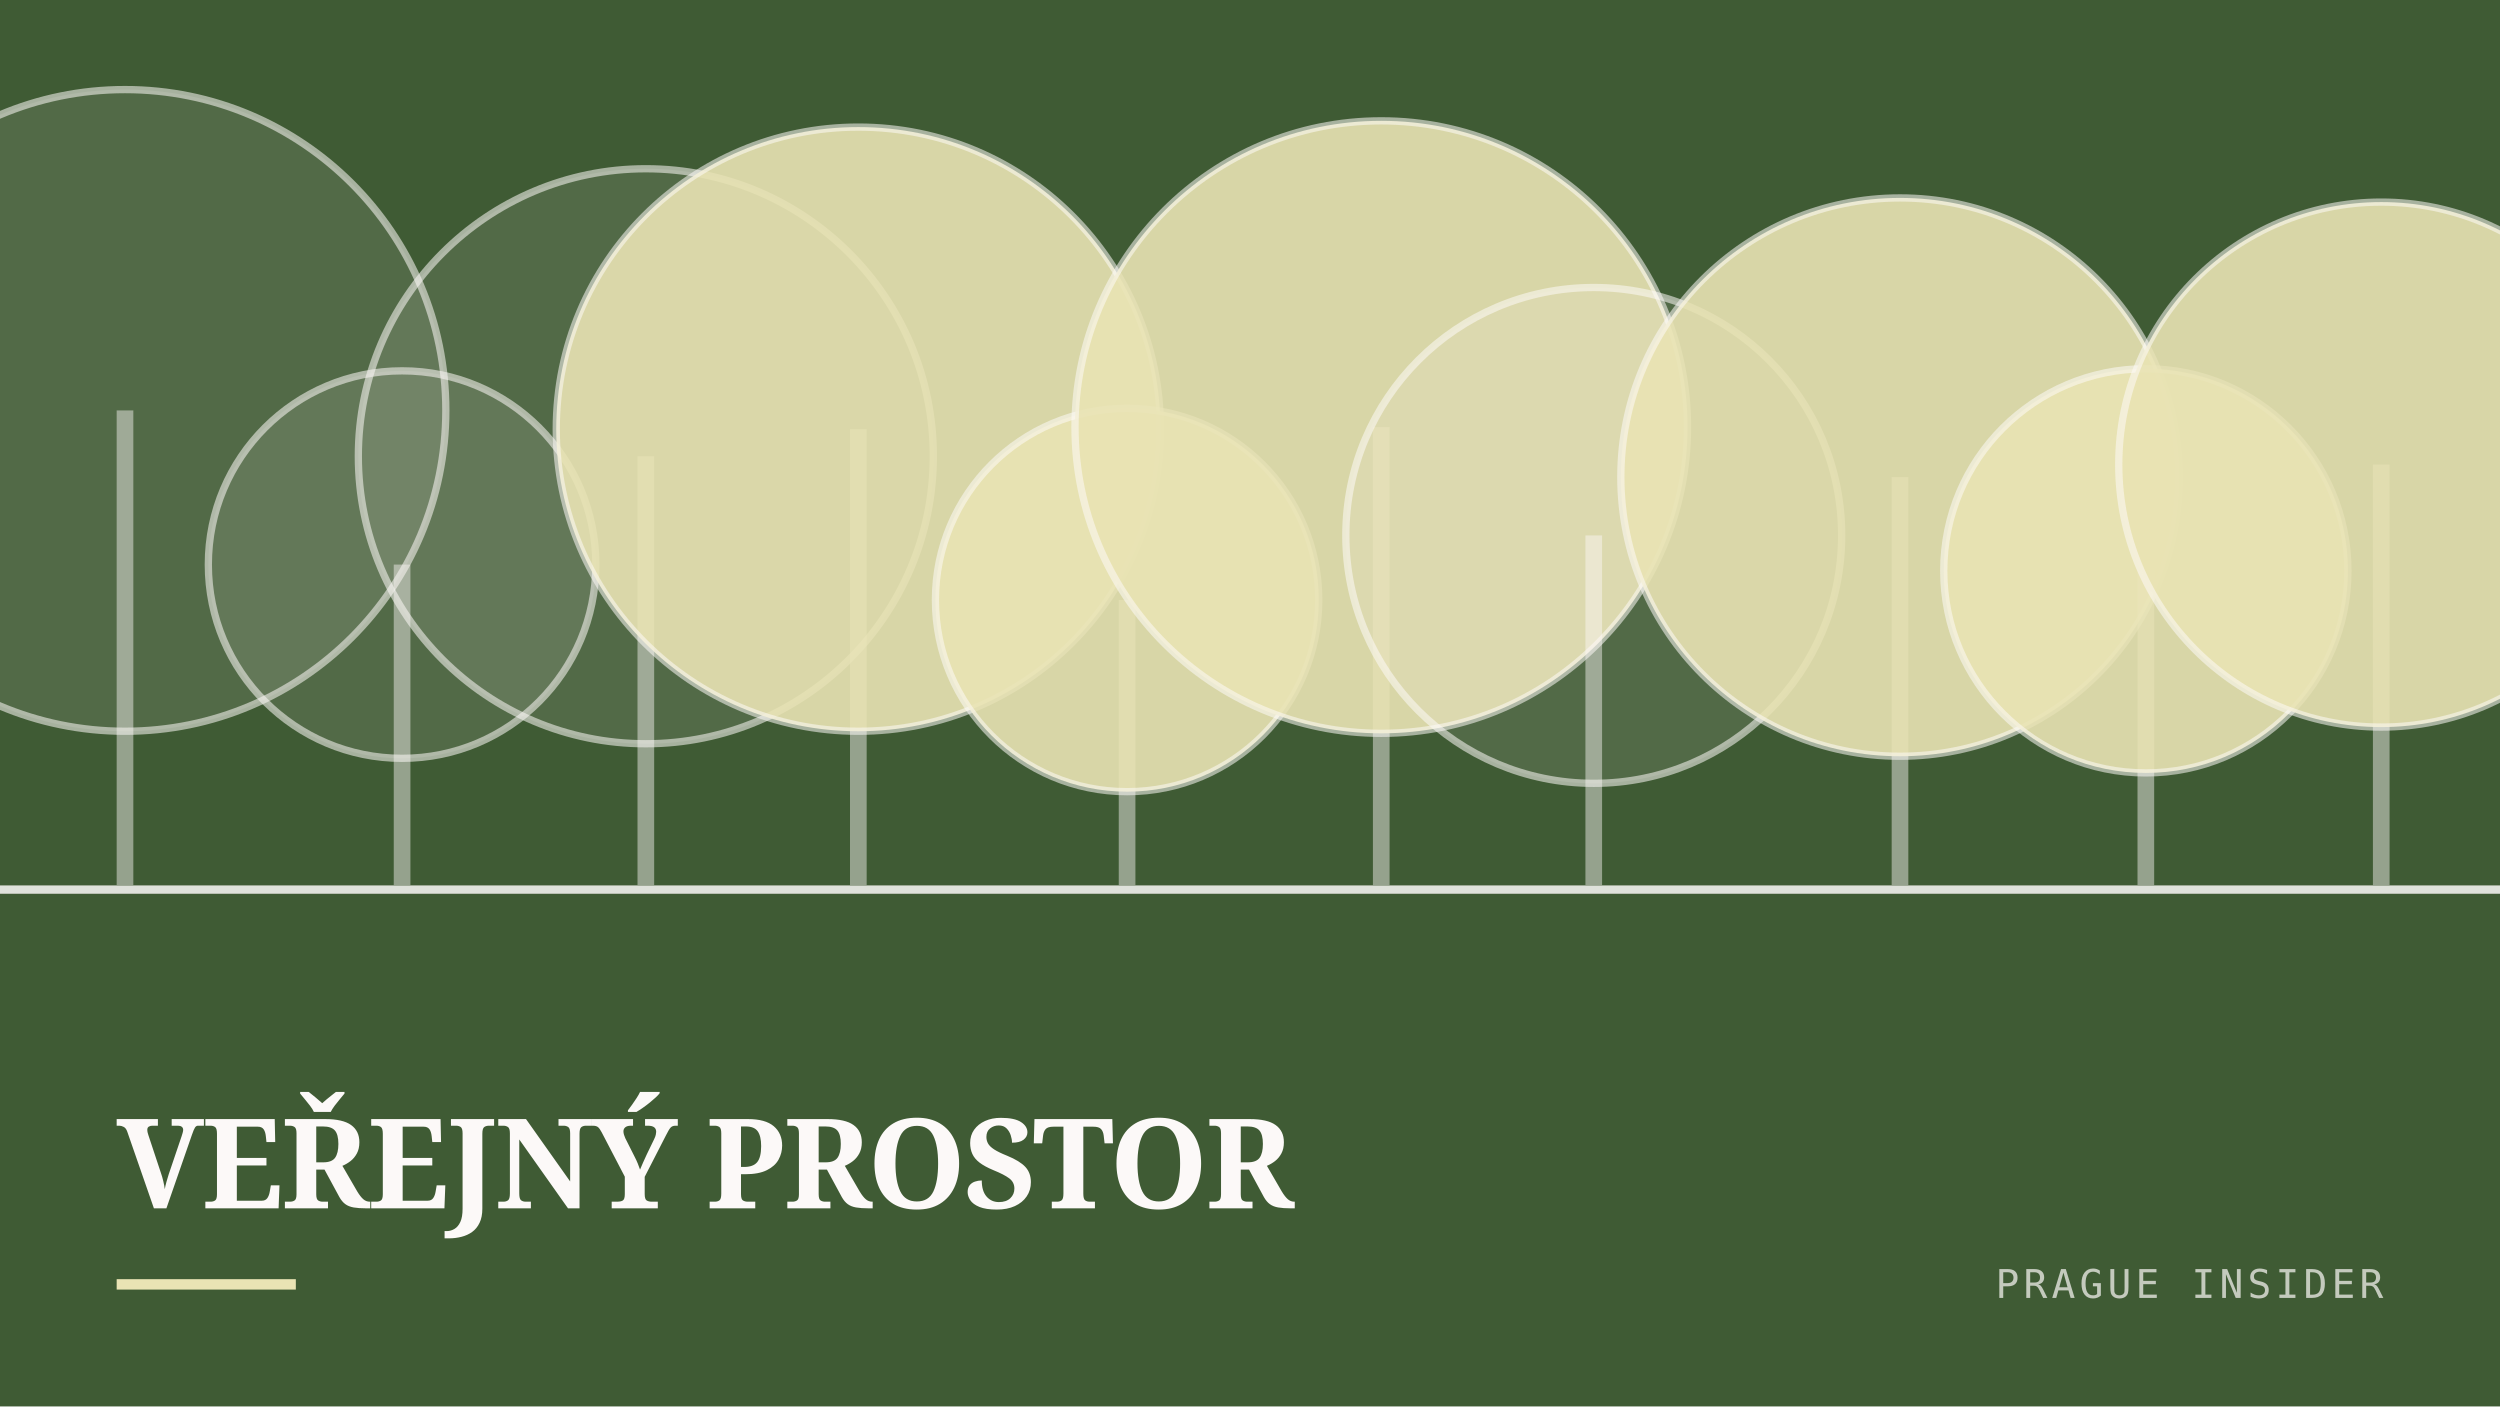
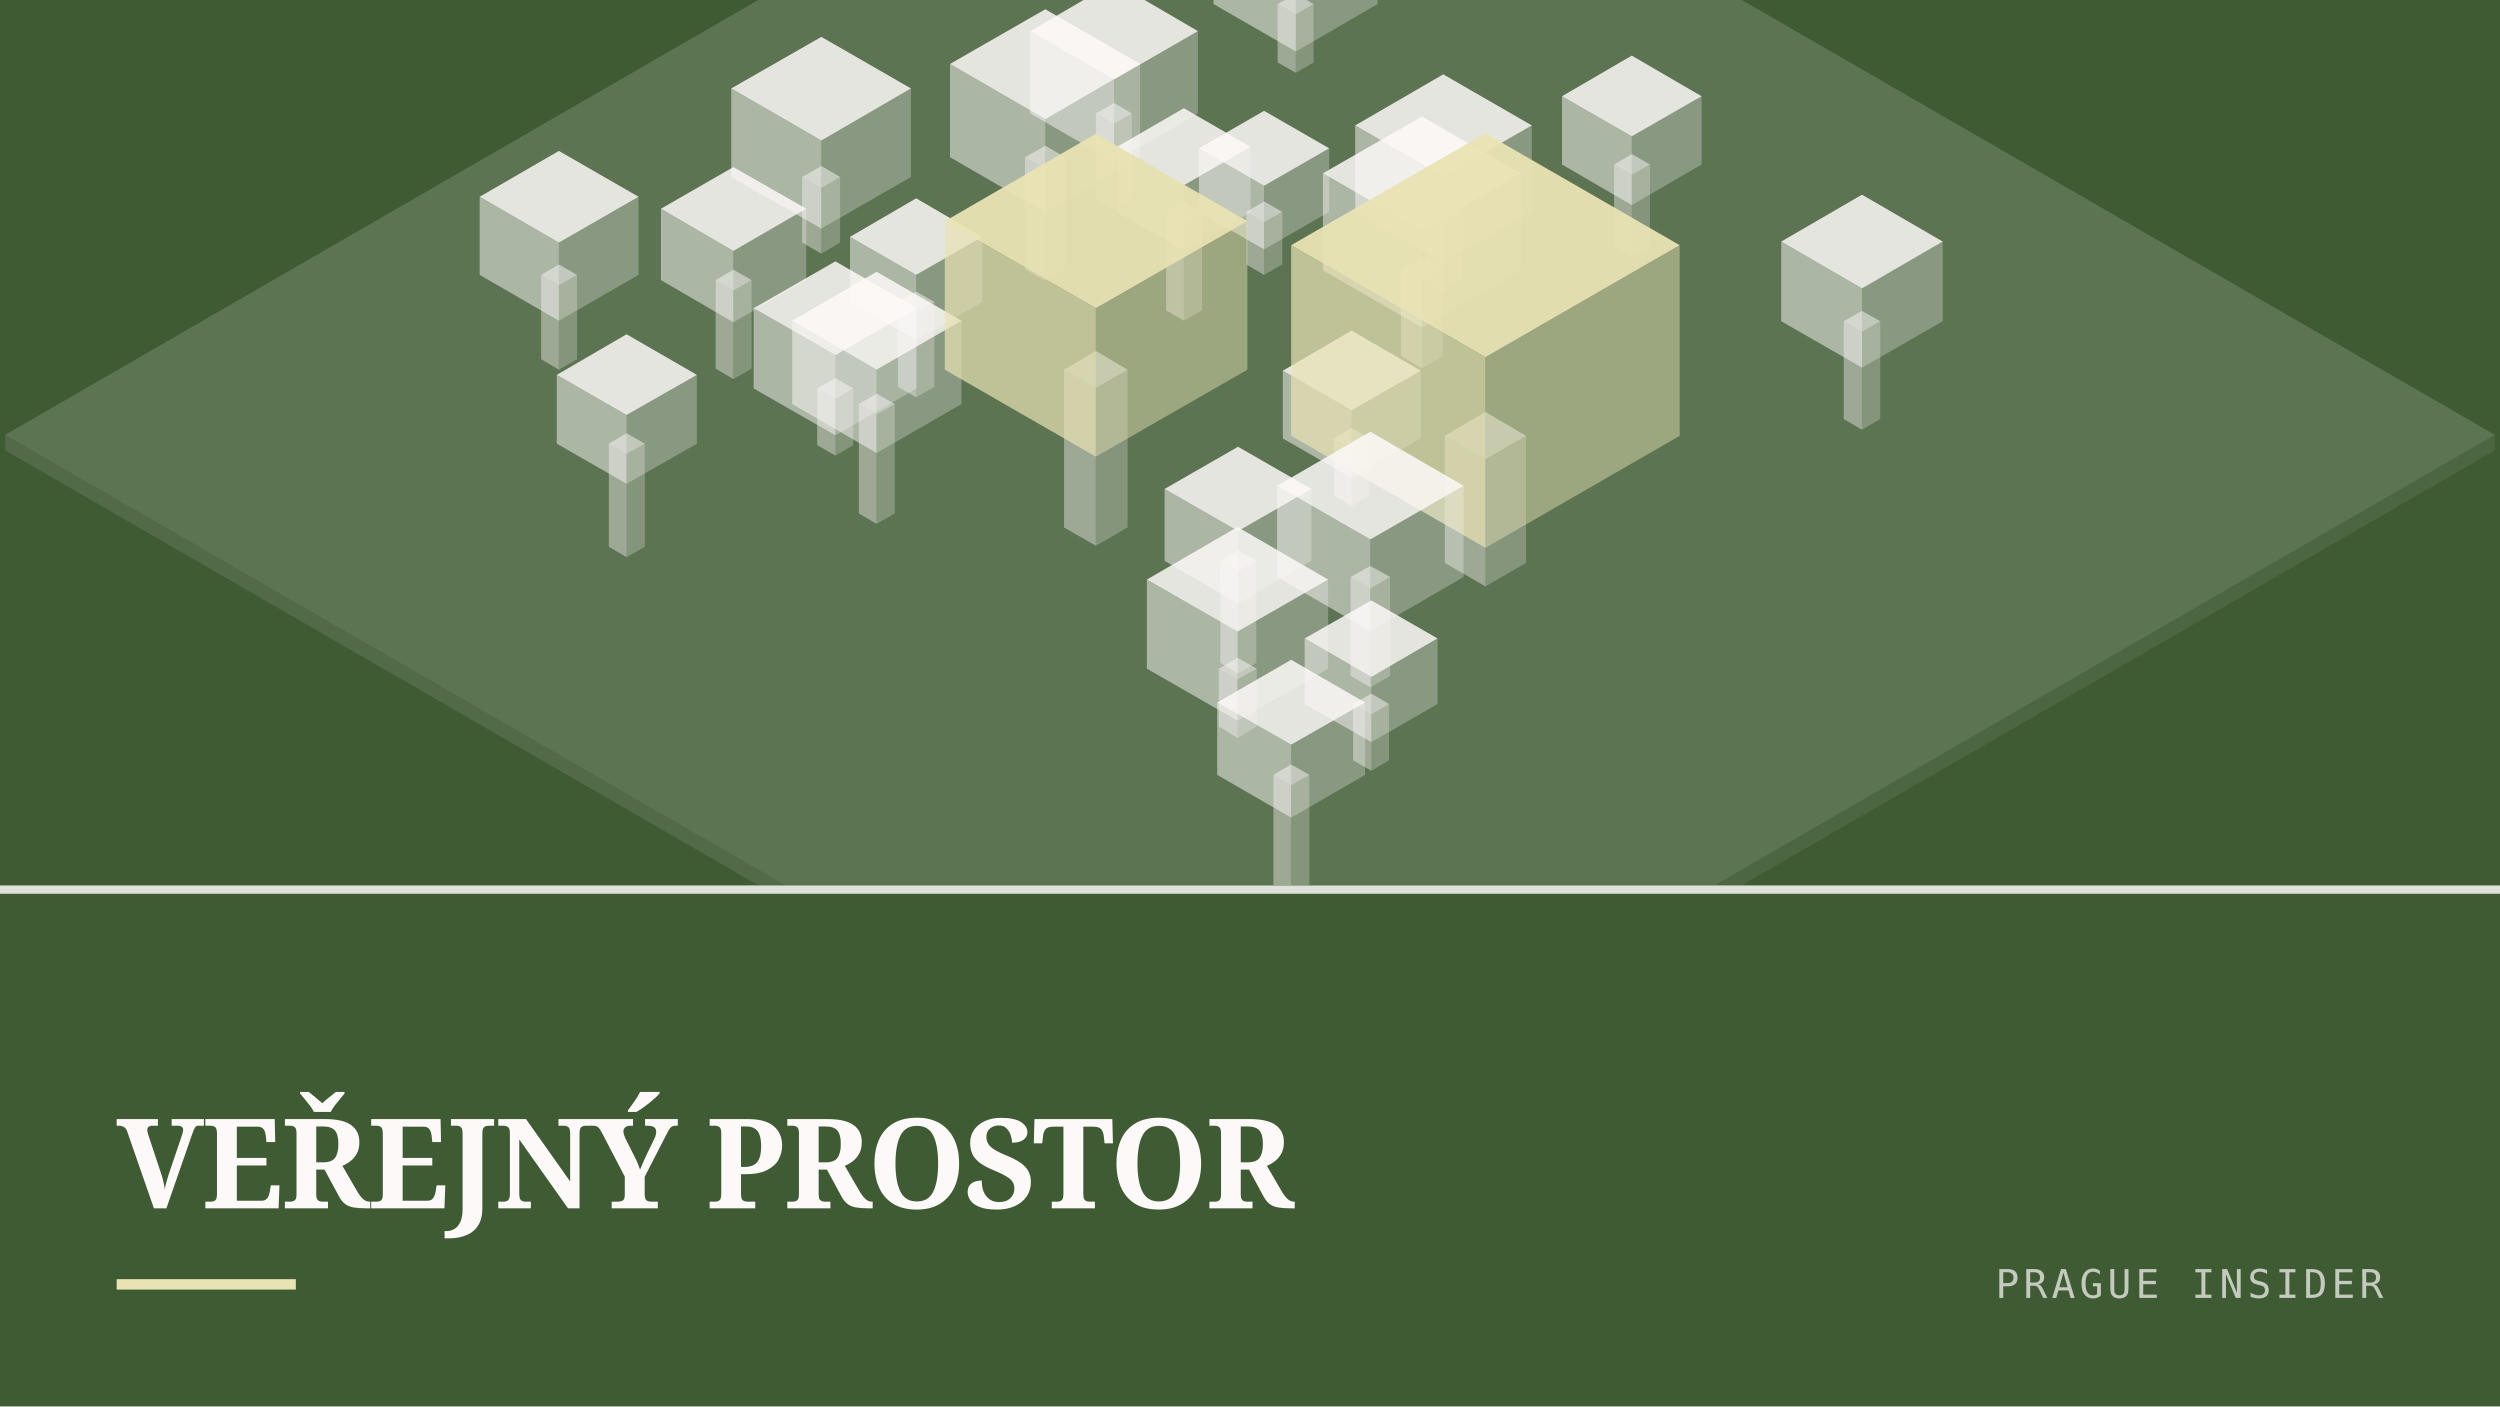
<svg xmlns="http://www.w3.org/2000/svg" viewBox="0 0 1200 675" width="1200" height="675" role="img" aria-label="Veřejný prostor">
  <defs>
-     <clipPath id="band-211774739">
+     <clipPath id="band-public-space-card">
      <rect x="0" y="0" width="1200" height="425" />
    </clipPath>
  </defs>
  <rect width="1200" height="675" fill="#3F5B34" />
-   <g clip-path="url(#band-211774739)">
-     <rect x="56" y="197" width="8" height="228" fill="#fcf9f8" opacity="0.45" />
-     <circle cx="60" cy="197" r="154" fill="#fcf9f8" fill-opacity="0.1" stroke="#fcf9f8" stroke-width="3.5" stroke-opacity="0.55" />
-     <rect x="189" y="271" width="8" height="154" fill="#fcf9f8" opacity="0.45" />
-     <circle cx="193" cy="271" r="93" fill="#fcf9f8" fill-opacity="0.1" stroke="#fcf9f8" stroke-width="3.5" stroke-opacity="0.55" />
-     <rect x="306" y="219" width="8" height="206" fill="#fcf9f8" opacity="0.45" />
-     <circle cx="310" cy="219" r="138" fill="#fcf9f8" fill-opacity="0.1" stroke="#fcf9f8" stroke-width="3.5" stroke-opacity="0.55" />
-     <rect x="408" y="206" width="8" height="219" fill="#fcf9f8" opacity="0.45" />
-     <circle cx="412" cy="206" r="145" fill="#E9E3B4" fill-opacity="0.9" stroke="#fcf9f8" stroke-width="3.5" stroke-opacity="0.55" />
-     <rect x="537" y="288" width="8" height="137" fill="#fcf9f8" opacity="0.45" />
-     <circle cx="541" cy="288" r="92" fill="#E9E3B4" fill-opacity="0.9" stroke="#fcf9f8" stroke-width="3.5" stroke-opacity="0.55" />
-     <rect x="659" y="205" width="8" height="220" fill="#fcf9f8" opacity="0.45" />
-     <circle cx="663" cy="205" r="147" fill="#E9E3B4" fill-opacity="0.9" stroke="#fcf9f8" stroke-width="3.5" stroke-opacity="0.55" />
-     <rect x="761" y="257" width="8" height="168" fill="#fcf9f8" opacity="0.45" />
-     <circle cx="765" cy="257" r="119" fill="#fcf9f8" fill-opacity="0.1" stroke="#fcf9f8" stroke-width="3.5" stroke-opacity="0.55" />
-     <rect x="908" y="229" width="8" height="196" fill="#fcf9f8" opacity="0.45" />
-     <circle cx="912" cy="229" r="134" fill="#E9E3B4" fill-opacity="0.9" stroke="#fcf9f8" stroke-width="3.5" stroke-opacity="0.55" />
-     <rect x="1026" y="274" width="8" height="151" fill="#fcf9f8" opacity="0.45" />
-     <circle cx="1030" cy="274" r="97" fill="#E9E3B4" fill-opacity="0.9" stroke="#fcf9f8" stroke-width="3.5" stroke-opacity="0.55" />
-     <rect x="1139" y="223" width="8" height="202" fill="#fcf9f8" opacity="0.45" />
-     <circle cx="1143" cy="223" r="126" fill="#E9E3B4" fill-opacity="0.9" stroke="#fcf9f8" stroke-width="3.5" stroke-opacity="0.55" />
+   <g clip-path="url(#band-public-space-card)">
+     <g transform="translate(600.0 -13.8) scale(2.5)">
+       <polygon points="-239.0,92.0 0.0,230.0 0.0,227.0 -239.0,89.0" fill="#fcf9f8" fill-opacity="0.1" />
+       <polygon points="0.0,230.0 239.0,92.0 239.0,89.0 0.0,227.0" fill="#fcf9f8" fill-opacity="0.07" />
+       <polygon points="0.0,-49.0 239.0,89.0 0.0,227.0 -239.0,89.0" fill="#fcf9f8" fill-opacity="0.16" />
+       <polygon points="5.3,17.5 8.8,19.5 8.8,8.3 5.3,6.3" fill="#fcf9f8" fill-opacity="0.4" />
+       <polygon points="8.8,19.5 12.2,17.5 12.2,6.3 8.8,8.3" fill="#fcf9f8" fill-opacity="0.25" />
+       <polygon points="8.8,4.3 12.2,6.3 8.8,8.3 5.3,6.3" fill="#fcf9f8" fill-opacity="0.5" />
+       <polygon points="-7.0,6.3 8.8,15.4 8.8,-0.1 -7.0,-9.2" fill="#fcf9f8" fill-opacity="0.5" />
+       <polygon points="8.8,15.4 24.5,6.3 24.5,-9.2 8.8,-0.1" fill="#fcf9f8" fill-opacity="0.28" />
+       <polygon points="8.8,-18.3 24.5,-9.2 8.8,-0.1 -7.0,-9.2" fill="#fcf9f8" fill-opacity="0.85" />
+       <polygon points="-29.6,43.7 -26.1,45.7 -26.1,29.3 -29.6,27.3" fill="#fcf9f8" fill-opacity="0.4" />
+       <polygon points="-26.1,45.7 -22.7,43.7 -22.7,27.3 -26.1,29.3" fill="#fcf9f8" fill-opacity="0.25" />
+       <polygon points="-26.1,25.3 -22.7,27.3 -26.1,29.3 -29.6,27.3" fill="#fcf9f8" fill-opacity="0.5" />
+       <polygon points="-42.2,27.3 -26.1,36.6 -26.1,20.8 -42.2,11.5" fill="#fcf9f8" fill-opacity="0.5" />
+       <polygon points="-26.1,36.6 -10.0,27.3 -10.0,11.5 -26.1,20.8" fill="#fcf9f8" fill-opacity="0.28" />
+       <polygon points="-26.1,2.1 -10.0,11.5 -26.1,20.8 -42.2,11.5" fill="#fcf9f8" fill-opacity="0.85" />
+       <polygon points="-86.0,52.1 -82.3,54.2 -82.3,41.6 -86.0,39.5" fill="#fcf9f8" fill-opacity="0.4" />
+       <polygon points="-82.3,54.2 -78.7,52.1 -78.7,39.5 -82.3,41.6" fill="#fcf9f8" fill-opacity="0.25" />
+       <polygon points="-82.3,37.4 -78.7,39.5 -82.3,41.6 -86.0,39.5" fill="#fcf9f8" fill-opacity="0.5" />
+       <polygon points="-99.6,39.5 -82.3,49.4 -82.3,32.5 -99.6,22.5" fill="#fcf9f8" fill-opacity="0.5" />
+       <polygon points="-82.3,49.4 -65.1,39.5 -65.1,22.5 -82.3,32.5" fill="#fcf9f8" fill-opacity="0.28" />
+       <polygon points="-82.3,12.6 -65.1,22.5 -82.3,32.5 -99.6,22.5" fill="#fcf9f8" fill-opacity="0.85" />
+       <polygon points="69.9,52.8 73.3,54.8 73.3,39.1 69.9,37.1" fill="#fcf9f8" fill-opacity="0.4" />
+       <polygon points="73.3,54.8 76.8,52.8 76.8,37.1 73.3,39.1" fill="#fcf9f8" fill-opacity="0.25" />
+       <polygon points="73.3,35.1 76.8,37.1 73.3,39.1 69.9,37.1" fill="#fcf9f8" fill-opacity="0.5" />
+       <polygon points="59.9,37.1 73.3,44.9 73.3,31.7 59.9,24.0" fill="#fcf9f8" fill-opacity="0.5" />
+       <polygon points="73.3,44.9 86.7,37.1 86.7,24.0 73.3,31.7" fill="#fcf9f8" fill-opacity="0.28" />
+       <polygon points="73.3,16.2 86.7,24.0 73.3,31.7 59.9,24.0" fill="#fcf9f8" fill-opacity="0.85" />
+       <polygon points="-0.7,56.3 2.7,58.3 2.7,48.2 -0.7,46.2" fill="#fcf9f8" fill-opacity="0.4" />
+       <polygon points="2.7,58.3 6.2,56.3 6.2,46.2 2.7,48.2" fill="#fcf9f8" fill-opacity="0.25" />
+       <polygon points="2.7,44.2 6.2,46.2 2.7,48.2 -0.7,46.2" fill="#fcf9f8" fill-opacity="0.5" />
+       <polygon points="-9.8,46.2 2.7,53.4 2.7,41.2 -9.8,34.0" fill="#fcf9f8" fill-opacity="0.5" />
+       <polygon points="2.7,53.4 15.2,46.2 15.2,34.0 2.7,41.2" fill="#fcf9f8" fill-opacity="0.28" />
+       <polygon points="2.7,26.8 15.2,34.0 2.7,41.2 -9.8,34.0" fill="#fcf9f8" fill-opacity="0.85" />
+       <polygon points="-43.2,57.2 -39.3,59.4 -39.3,38.0 -43.2,35.7" fill="#fcf9f8" fill-opacity="0.4" />
+       <polygon points="-39.3,59.4 -35.5,57.2 -35.5,35.7 -39.3,38.0" fill="#fcf9f8" fill-opacity="0.25" />
+       <polygon points="-39.3,33.5 -35.5,35.7 -39.3,38.0 -43.2,35.7" fill="#fcf9f8" fill-opacity="0.5" />
+       <polygon points="-57.6,35.7 -39.3,46.3 -39.3,28.4 -57.6,17.8" fill="#fcf9f8" fill-opacity="0.5" />
+       <polygon points="-39.3,46.3 -21.1,35.7 -21.1,17.8 -39.3,28.4" fill="#fcf9f8" fill-opacity="0.28" />
+       <polygon points="-39.3,7.3 -21.1,17.8 -39.3,28.4 -57.6,17.8" fill="#fcf9f8" fill-opacity="0.85" />
+       <polygon points="33.6,59.2 37.1,61.3 37.1,48.3 33.6,46.2" fill="#fcf9f8" fill-opacity="0.4" />
+       <polygon points="37.1,61.3 40.7,59.2 40.7,46.2 37.1,48.3" fill="#fcf9f8" fill-opacity="0.25" />
+       <polygon points="37.1,44.2 40.7,46.2 37.1,48.3 33.6,46.2" fill="#fcf9f8" fill-opacity="0.5" />
+       <polygon points="20.2,46.2 37.1,56.0 37.1,39.4 20.2,29.6" fill="#fcf9f8" fill-opacity="0.5" />
+       <polygon points="37.1,56.0 54.1,46.2 54.1,29.6 37.1,39.4" fill="#fcf9f8" fill-opacity="0.28" />
+       <polygon points="37.1,19.8 54.1,29.6 37.1,39.4 20.2,29.6" fill="#fcf9f8" fill-opacity="0.85" />
+       <polygon points="-16.1,65.1 -12.7,67.1 -12.7,48.3 -16.1,46.3" fill="#fcf9f8" fill-opacity="0.4" />
+       <polygon points="-12.7,67.1 -9.2,65.1 -9.2,46.3 -12.7,48.3" fill="#fcf9f8" fill-opacity="0.25" />
+       <polygon points="-12.7,44.3 -9.2,46.3 -12.7,48.3 -16.1,46.3" fill="#fcf9f8" fill-opacity="0.5" />
+       <polygon points="-25.5,46.3 -12.7,53.6 -12.7,41.1 -25.5,33.7" fill="#fcf9f8" fill-opacity="0.5" />
+       <polygon points="-12.7,53.6 0.1,46.3 0.1,33.7 -12.7,41.1" fill="#fcf9f8" fill-opacity="0.28" />
+       <polygon points="-12.7,26.3 0.1,33.7 -12.7,41.1 -25.5,33.7" fill="#fcf9f8" fill-opacity="0.85" />
+       <polygon points="29.0,73.9 33.0,76.2 33.0,59.7 29.0,57.4" fill="#fcf9f8" fill-opacity="0.4" />
+       <polygon points="33.0,76.2 37.0,73.9 37.0,57.4 33.0,59.7" fill="#fcf9f8" fill-opacity="0.25" />
+       <polygon points="33.0,55.1 37.0,57.4 33.0,59.7 29.0,57.4" fill="#fcf9f8" fill-opacity="0.5" />
+       <polygon points="14.0,57.4 33.0,68.4 33.0,49.8 14.0,38.8" fill="#fcf9f8" fill-opacity="0.5" />
+       <polygon points="33.0,68.4 52.0,57.4 52.0,38.8 33.0,49.8" fill="#fcf9f8" fill-opacity="0.28" />
+       <polygon points="33.0,27.9 52.0,38.8 33.0,49.8 14.0,38.8" fill="#fcf9f8" fill-opacity="0.85" />
+       <polygon points="-136.1,74.5 -132.7,76.5 -132.7,60.3 -136.1,58.3" fill="#fcf9f8" fill-opacity="0.4" />
+       <polygon points="-132.7,76.5 -129.2,74.5 -129.2,58.3 -132.7,60.3" fill="#fcf9f8" fill-opacity="0.25" />
+       <polygon points="-132.7,56.3 -129.2,58.3 -132.7,60.3 -136.1,58.3" fill="#fcf9f8" fill-opacity="0.5" />
+       <polygon points="-147.9,58.3 -132.7,67.1 -132.7,52.1 -147.9,43.3" fill="#fcf9f8" fill-opacity="0.5" />
+       <polygon points="-132.7,67.1 -117.4,58.3 -117.4,43.3 -132.7,52.1" fill="#fcf9f8" fill-opacity="0.28" />
+       <polygon points="-132.7,34.5 -117.4,43.3 -132.7,52.1 -147.9,43.3" fill="#fcf9f8" fill-opacity="0.85" />
+       <polygon points="-102.6,76.3 -99.2,78.3 -99.2,61.3 -102.6,59.3" fill="#fcf9f8" fill-opacity="0.4" />
+       <polygon points="-99.2,78.3 -95.7,76.3 -95.7,59.3 -99.2,61.3" fill="#fcf9f8" fill-opacity="0.25" />
+       <polygon points="-99.2,57.3 -95.7,59.3 -99.2,61.3 -102.6,59.3" fill="#fcf9f8" fill-opacity="0.5" />
+       <polygon points="-113.1,59.3 -99.2,67.4 -99.2,53.7 -113.1,45.6" fill="#fcf9f8" fill-opacity="0.5" />
+       <polygon points="-99.2,67.4 -85.2,59.3 -85.2,45.6 -99.2,53.7" fill="#fcf9f8" fill-opacity="0.28" />
+       <polygon points="-99.2,37.6 -85.2,45.6 -99.2,53.7 -113.1,45.6" fill="#fcf9f8" fill-opacity="0.85" />
+       <polygon points="-67.6,79.8 -64.1,81.8 -64.1,65.5 -67.6,63.5" fill="#fcf9f8" fill-opacity="0.4" />
+       <polygon points="-64.1,81.8 -60.6,79.8 -60.6,63.5 -64.1,65.5" fill="#fcf9f8" fill-opacity="0.25" />
+       <polygon points="-64.1,61.5 -60.6,63.5 -64.1,65.5 -67.6,63.5" fill="#fcf9f8" fill-opacity="0.5" />
+       <polygon points="-76.8,63.5 -64.1,70.8 -64.1,58.3 -76.8,51.0" fill="#fcf9f8" fill-opacity="0.5" />
+       <polygon points="-64.1,70.8 -51.4,63.5 -51.4,51.0 -64.1,58.3" fill="#fcf9f8" fill-opacity="0.28" />
+       <polygon points="-64.1,43.6 -51.4,51.0 -64.1,58.3 -76.8,51.0" fill="#fcf9f8" fill-opacity="0.85" />
+       <polygon points="114.0,86.0 117.5,88.0 117.5,69.2 114.0,67.2" fill="#fcf9f8" fill-opacity="0.4" />
+       <polygon points="117.5,88.0 121.0,86.0 121.0,67.2 117.5,69.2" fill="#fcf9f8" fill-opacity="0.25" />
+       <polygon points="117.5,65.2 121.0,67.2 117.5,69.2 114.0,67.2" fill="#fcf9f8" fill-opacity="0.5" />
+       <polygon points="102.0,67.2 117.5,76.1 117.5,60.9 102.0,51.9" fill="#fcf9f8" fill-opacity="0.5" />
+       <polygon points="117.5,76.1 133.0,67.2 133.0,51.9 117.5,60.9" fill="#fcf9f8" fill-opacity="0.28" />
+       <polygon points="117.5,42.9 133.0,51.9 117.5,60.9 102.0,51.9" fill="#fcf9f8" fill-opacity="0.85" />
+       <polygon points="-83.1,91.0 -79.6,93.0 -79.6,82.1 -83.1,80.1" fill="#fcf9f8" fill-opacity="0.4" />
+       <polygon points="-79.6,93.0 -76.2,91.0 -76.2,80.1 -79.6,82.1" fill="#fcf9f8" fill-opacity="0.25" />
+       <polygon points="-79.6,78.1 -76.2,80.1 -79.6,82.1 -83.1,80.1" fill="#fcf9f8" fill-opacity="0.5" />
+       <polygon points="-95.3,80.1 -79.6,89.1 -79.6,73.7 -95.3,64.7" fill="#fcf9f8" fill-opacity="0.5" />
+       <polygon points="-79.6,89.1 -64.0,80.1 -64.0,64.7 -79.6,73.7" fill="#fcf9f8" fill-opacity="0.28" />
+       <polygon points="-79.6,55.7 -64.0,64.7 -79.6,73.7 -95.3,64.7" fill="#fcf9f8" fill-opacity="0.85" />
+       <polygon points="16.1,100.7 19.5,102.7 19.5,91.7 16.1,89.7" fill="#fcf9f8" fill-opacity="0.4" />
+       <polygon points="19.5,102.7 23.0,100.7 23.0,89.7 19.5,91.7" fill="#fcf9f8" fill-opacity="0.25" />
+       <polygon points="19.5,87.7 23.0,89.7 19.5,91.7 16.1,89.7" fill="#fcf9f8" fill-opacity="0.5" />
+       <polygon points="6.3,89.7 19.5,97.3 19.5,84.3 6.3,76.7" fill="#fcf9f8" fill-opacity="0.5" />
+       <polygon points="19.5,97.3 32.8,89.7 32.8,76.7 19.5,84.3" fill="#fcf9f8" fill-opacity="0.28" />
+       <polygon points="19.5,69.0 32.8,76.7 19.5,84.3 6.3,76.7" fill="#fcf9f8" fill-opacity="0.85" />
+       <polygon points="-75.1,104.1 -71.7,106.1 -71.7,85.1 -75.1,83.1" fill="#fcf9f8" fill-opacity="0.4" />
+       <polygon points="-71.7,106.1 -68.2,104.1 -68.2,83.1 -71.7,85.1" fill="#fcf9f8" fill-opacity="0.25" />
+       <polygon points="-71.7,81.1 -68.2,83.1 -71.7,85.1 -75.1,83.1" fill="#fcf9f8" fill-opacity="0.5" />
+       <polygon points="-87.9,83.1 -71.7,92.5 -71.7,76.5 -87.9,67.1" fill="#fcf9f8" fill-opacity="0.5" />
+       <polygon points="-71.7,92.5 -55.4,83.1 -55.4,67.1 -71.7,76.5" fill="#fcf9f8" fill-opacity="0.28" />
+       <polygon points="-71.7,57.7 -55.4,67.1 -71.7,76.5 -87.9,67.1" fill="#fcf9f8" fill-opacity="0.85" />
+       <polygon points="-35.7,106.8 -29.6,110.3 -29.6,80.0 -35.7,76.5" fill="#fcf9f8" fill-opacity="0.4" />
+       <polygon points="-29.6,110.3 -23.5,106.8 -23.5,76.5 -29.6,80.0" fill="#fcf9f8" fill-opacity="0.25" />
+       <polygon points="-29.6,72.9 -23.5,76.5 -29.6,80.0 -35.7,76.5" fill="#fcf9f8" fill-opacity="0.5" />
+       <polygon points="-58.6,76.5 -29.6,93.2 -29.6,64.7 -58.6,48.0" fill="#E9E3B4" fill-opacity="0.7" />
+       <polygon points="-29.6,93.2 -0.5,76.5 -0.5,48.0 -29.6,64.7" fill="#E9E3B4" fill-opacity="0.45" />
+       <polygon points="-29.6,31.2 -0.5,48.0 -29.6,64.7 -58.6,48.0" fill="#E9E3B4" fill-opacity="0.95" />
+       <polygon points="-123.1,110.5 -119.7,112.5 -119.7,92.7 -123.1,90.7" fill="#fcf9f8" fill-opacity="0.4" />
+       <polygon points="-119.7,112.5 -116.2,110.5 -116.2,90.7 -119.7,92.7" fill="#fcf9f8" fill-opacity="0.25" />
+       <polygon points="-119.7,88.7 -116.2,90.7 -119.7,92.7 -123.1,90.7" fill="#fcf9f8" fill-opacity="0.5" />
+       <polygon points="-133.1,90.7 -119.7,98.4 -119.7,85.2 -133.1,77.5" fill="#fcf9f8" fill-opacity="0.5" />
+       <polygon points="-119.7,98.4 -106.2,90.7 -106.2,77.5 -119.7,85.2" fill="#fcf9f8" fill-opacity="0.28" />
+       <polygon points="-119.7,69.7 -106.2,77.5 -119.7,85.2 -133.1,77.5" fill="#fcf9f8" fill-opacity="0.85" />
+       <polygon points="37.4,113.6 45.2,118.1 45.2,93.7 37.4,89.2" fill="#fcf9f8" fill-opacity="0.4" />
+       <polygon points="45.2,118.1 53.0,113.6 53.0,89.2 45.2,93.7" fill="#fcf9f8" fill-opacity="0.25" />
+       <polygon points="45.2,84.6 53.0,89.2 45.2,93.7 37.4,89.2" fill="#fcf9f8" fill-opacity="0.5" />
+       <polygon points="7.9,89.2 45.2,110.7 45.2,74.1 7.9,52.6" fill="#E9E3B4" fill-opacity="0.7" />
+       <polygon points="45.2,110.7 82.5,89.2 82.5,52.6 45.2,74.1" fill="#E9E3B4" fill-opacity="0.45" />
+       <polygon points="45.2,31.1 82.5,52.6 45.2,74.1 7.9,52.6" fill="#E9E3B4" fill-opacity="0.95" />
+       <polygon points="-5.7,132.8 -2.3,134.8 -2.3,115.2 -5.7,113.2" fill="#fcf9f8" fill-opacity="0.4" />
+       <polygon points="-2.3,134.8 1.2,132.8 1.2,113.2 -2.3,115.2" fill="#fcf9f8" fill-opacity="0.25" />
+       <polygon points="-2.3,111.2 1.2,113.2 -2.3,115.2 -5.7,113.2" fill="#fcf9f8" fill-opacity="0.5" />
+       <polygon points="-16.4,113.2 -2.3,121.4 -2.3,107.5 -16.4,99.4" fill="#fcf9f8" fill-opacity="0.5" />
+       <polygon points="-2.3,121.4 11.8,113.2 11.8,99.4 -2.3,107.5" fill="#fcf9f8" fill-opacity="0.28" />
+       <polygon points="-2.3,91.3 11.8,99.4 -2.3,107.5 -16.4,99.4" fill="#fcf9f8" fill-opacity="0.85" />
+       <polygon points="19.3,135.3 23.1,137.5 23.1,118.5 19.3,116.3" fill="#fcf9f8" fill-opacity="0.4" />
+       <polygon points="23.1,137.5 26.9,135.3 26.9,116.3 23.1,118.5" fill="#fcf9f8" fill-opacity="0.25" />
+       <polygon points="23.1,114.2 26.9,116.3 23.1,118.5 19.3,116.3" fill="#fcf9f8" fill-opacity="0.5" />
+       <polygon points="5.2,116.3 23.1,126.7 23.1,109.1 5.2,98.8" fill="#fcf9f8" fill-opacity="0.5" />
+       <polygon points="23.1,126.7 41.0,116.3 41.0,98.8 23.1,109.1" fill="#fcf9f8" fill-opacity="0.28" />
+       <polygon points="23.1,88.4 41.0,98.8 23.1,109.1 5.2,98.8" fill="#fcf9f8" fill-opacity="0.85" />
+       <polygon points="-6.0,145.0 -2.4,147.2 -2.4,136.0 -6.0,133.9" fill="#fcf9f8" fill-opacity="0.4" />
+       <polygon points="-2.4,147.2 1.3,145.0 1.3,133.9 -2.4,136.0" fill="#fcf9f8" fill-opacity="0.25" />
+       <polygon points="-2.4,131.8 1.3,133.9 -2.4,136.0 -6.0,133.9" fill="#fcf9f8" fill-opacity="0.5" />
+       <polygon points="-19.8,133.9 -2.4,143.9 -2.4,126.8 -19.8,116.8" fill="#fcf9f8" fill-opacity="0.5" />
+       <polygon points="-2.4,143.9 15.0,133.9 15.0,116.8 -2.4,126.8" fill="#fcf9f8" fill-opacity="0.28" />
+       <polygon points="-2.4,106.7 15.0,116.8 -2.4,126.8 -19.8,116.8" fill="#fcf9f8" fill-opacity="0.85" />
+       <polygon points="19.8,151.5 23.3,153.5 23.3,142.7 19.8,140.7" fill="#fcf9f8" fill-opacity="0.4" />
+       <polygon points="23.3,153.5 26.7,151.5 26.7,140.7 23.3,142.7" fill="#fcf9f8" fill-opacity="0.25" />
+       <polygon points="23.3,138.7 26.7,140.7 23.3,142.7 19.8,140.7" fill="#fcf9f8" fill-opacity="0.5" />
+       <polygon points="10.5,140.7 23.3,148.0 23.3,135.5 10.5,128.1" fill="#fcf9f8" fill-opacity="0.5" />
+       <polygon points="23.3,148.0 36.0,140.7 36.0,128.1 23.3,135.5" fill="#fcf9f8" fill-opacity="0.28" />
+       <polygon points="23.3,120.8 36.0,128.1 23.3,135.5 10.5,128.1" fill="#fcf9f8" fill-opacity="0.85" />
+       <polygon points="4.5,175.4 7.9,177.4 7.9,156.3 4.5,154.3" fill="#fcf9f8" fill-opacity="0.4" />
+       <polygon points="7.9,177.4 11.4,175.4 11.4,154.3 7.9,156.3" fill="#fcf9f8" fill-opacity="0.25" />
+       <polygon points="7.9,152.3 11.4,154.3 7.9,156.3 4.5,154.3" fill="#fcf9f8" fill-opacity="0.5" />
+       <polygon points="-6.3,154.3 7.9,162.5 7.9,148.5 -6.3,140.4" fill="#fcf9f8" fill-opacity="0.5" />
+       <polygon points="7.9,162.5 22.1,154.3 22.1,140.4 7.9,148.5" fill="#fcf9f8" fill-opacity="0.28" />
+       <polygon points="7.9,132.2 22.1,140.4 7.9,148.5 -6.3,140.4" fill="#fcf9f8" fill-opacity="0.85" />
+     </g>
  </g>
  <rect x="0" y="425" width="1200" height="250" fill="#3F5B34" />
  <rect x="0" y="425" width="1200" height="4" fill="#fcf9f8" opacity="0.85" />
  <text x="56" y="580" font-family="'Source Serif 4 Variable', 'Source Serif 4', Georgia, serif" font-size="60" font-weight="700" fill="#fcf9f8" letter-spacing="-1">VEŘEJNÝ PROSTOR</text>
  <rect x="56" y="614" width="86" height="5" fill="#E9E3B4" />
  <text x="1144" y="623" text-anchor="end" font-family="'JetBrains Mono', ui-monospace, monospace" font-size="19" letter-spacing="2" fill="#fcf9f8" opacity="0.7">PRAGUE INSIDER</text>
</svg>
